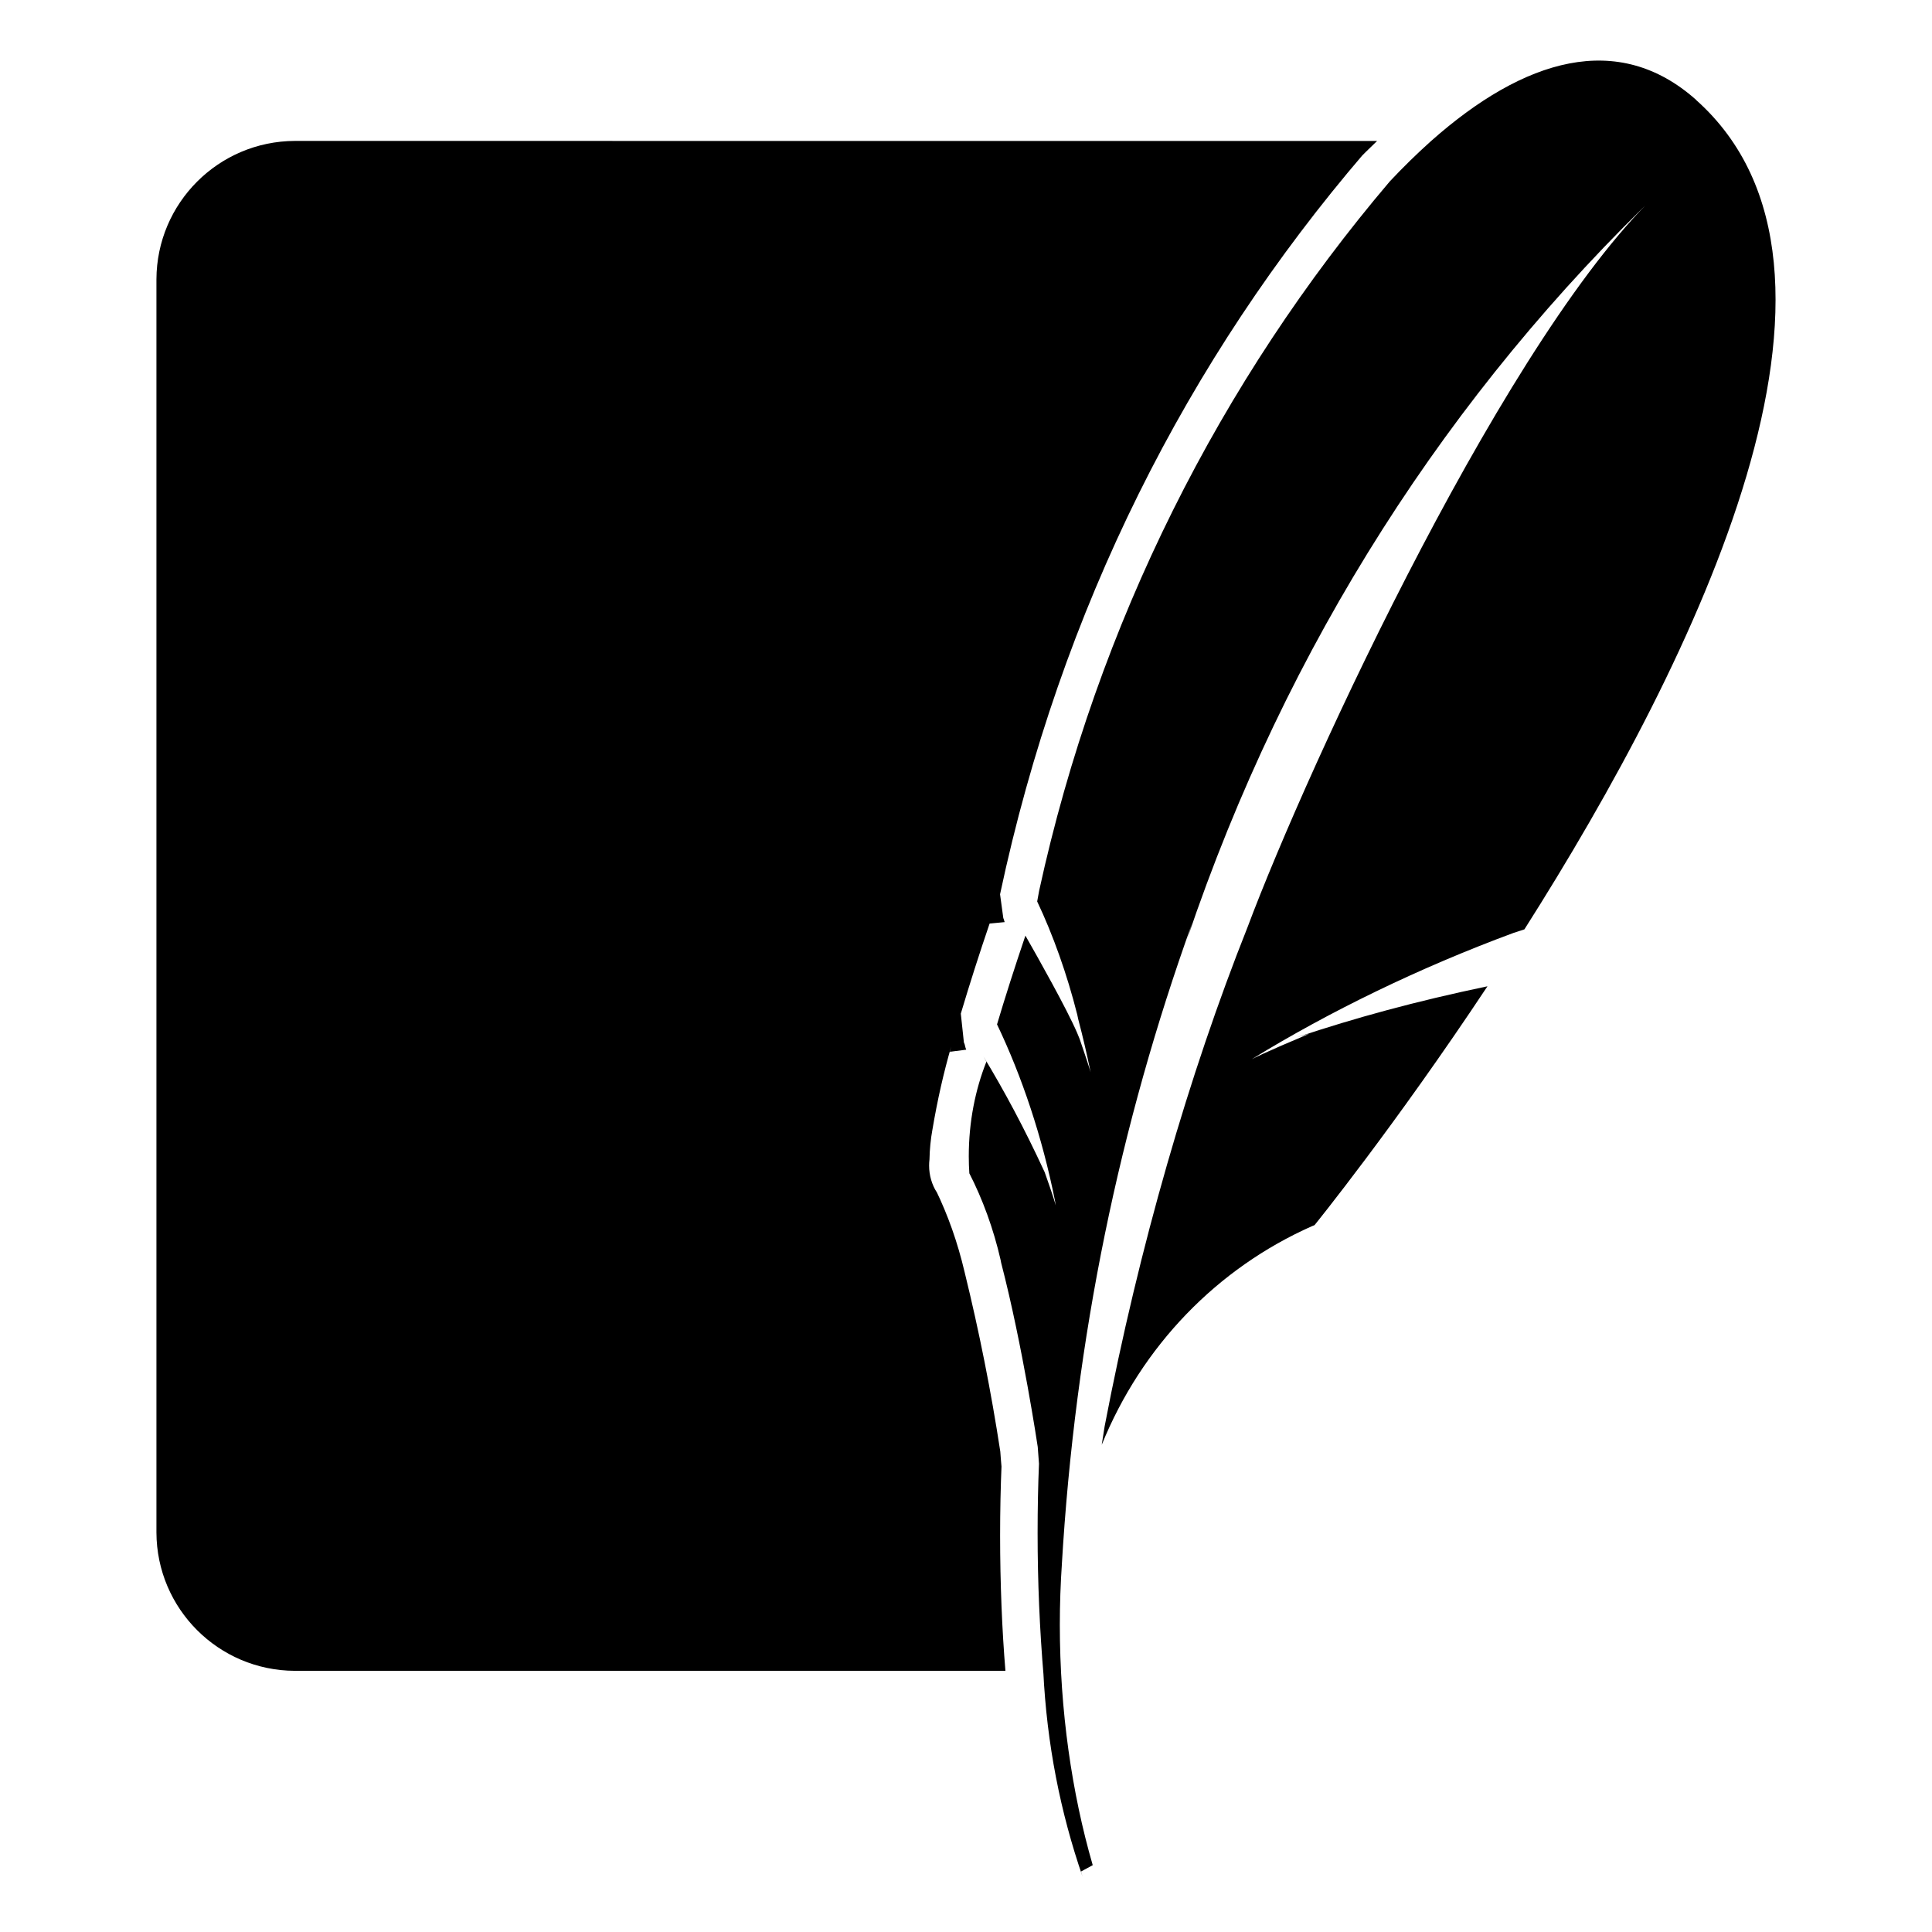
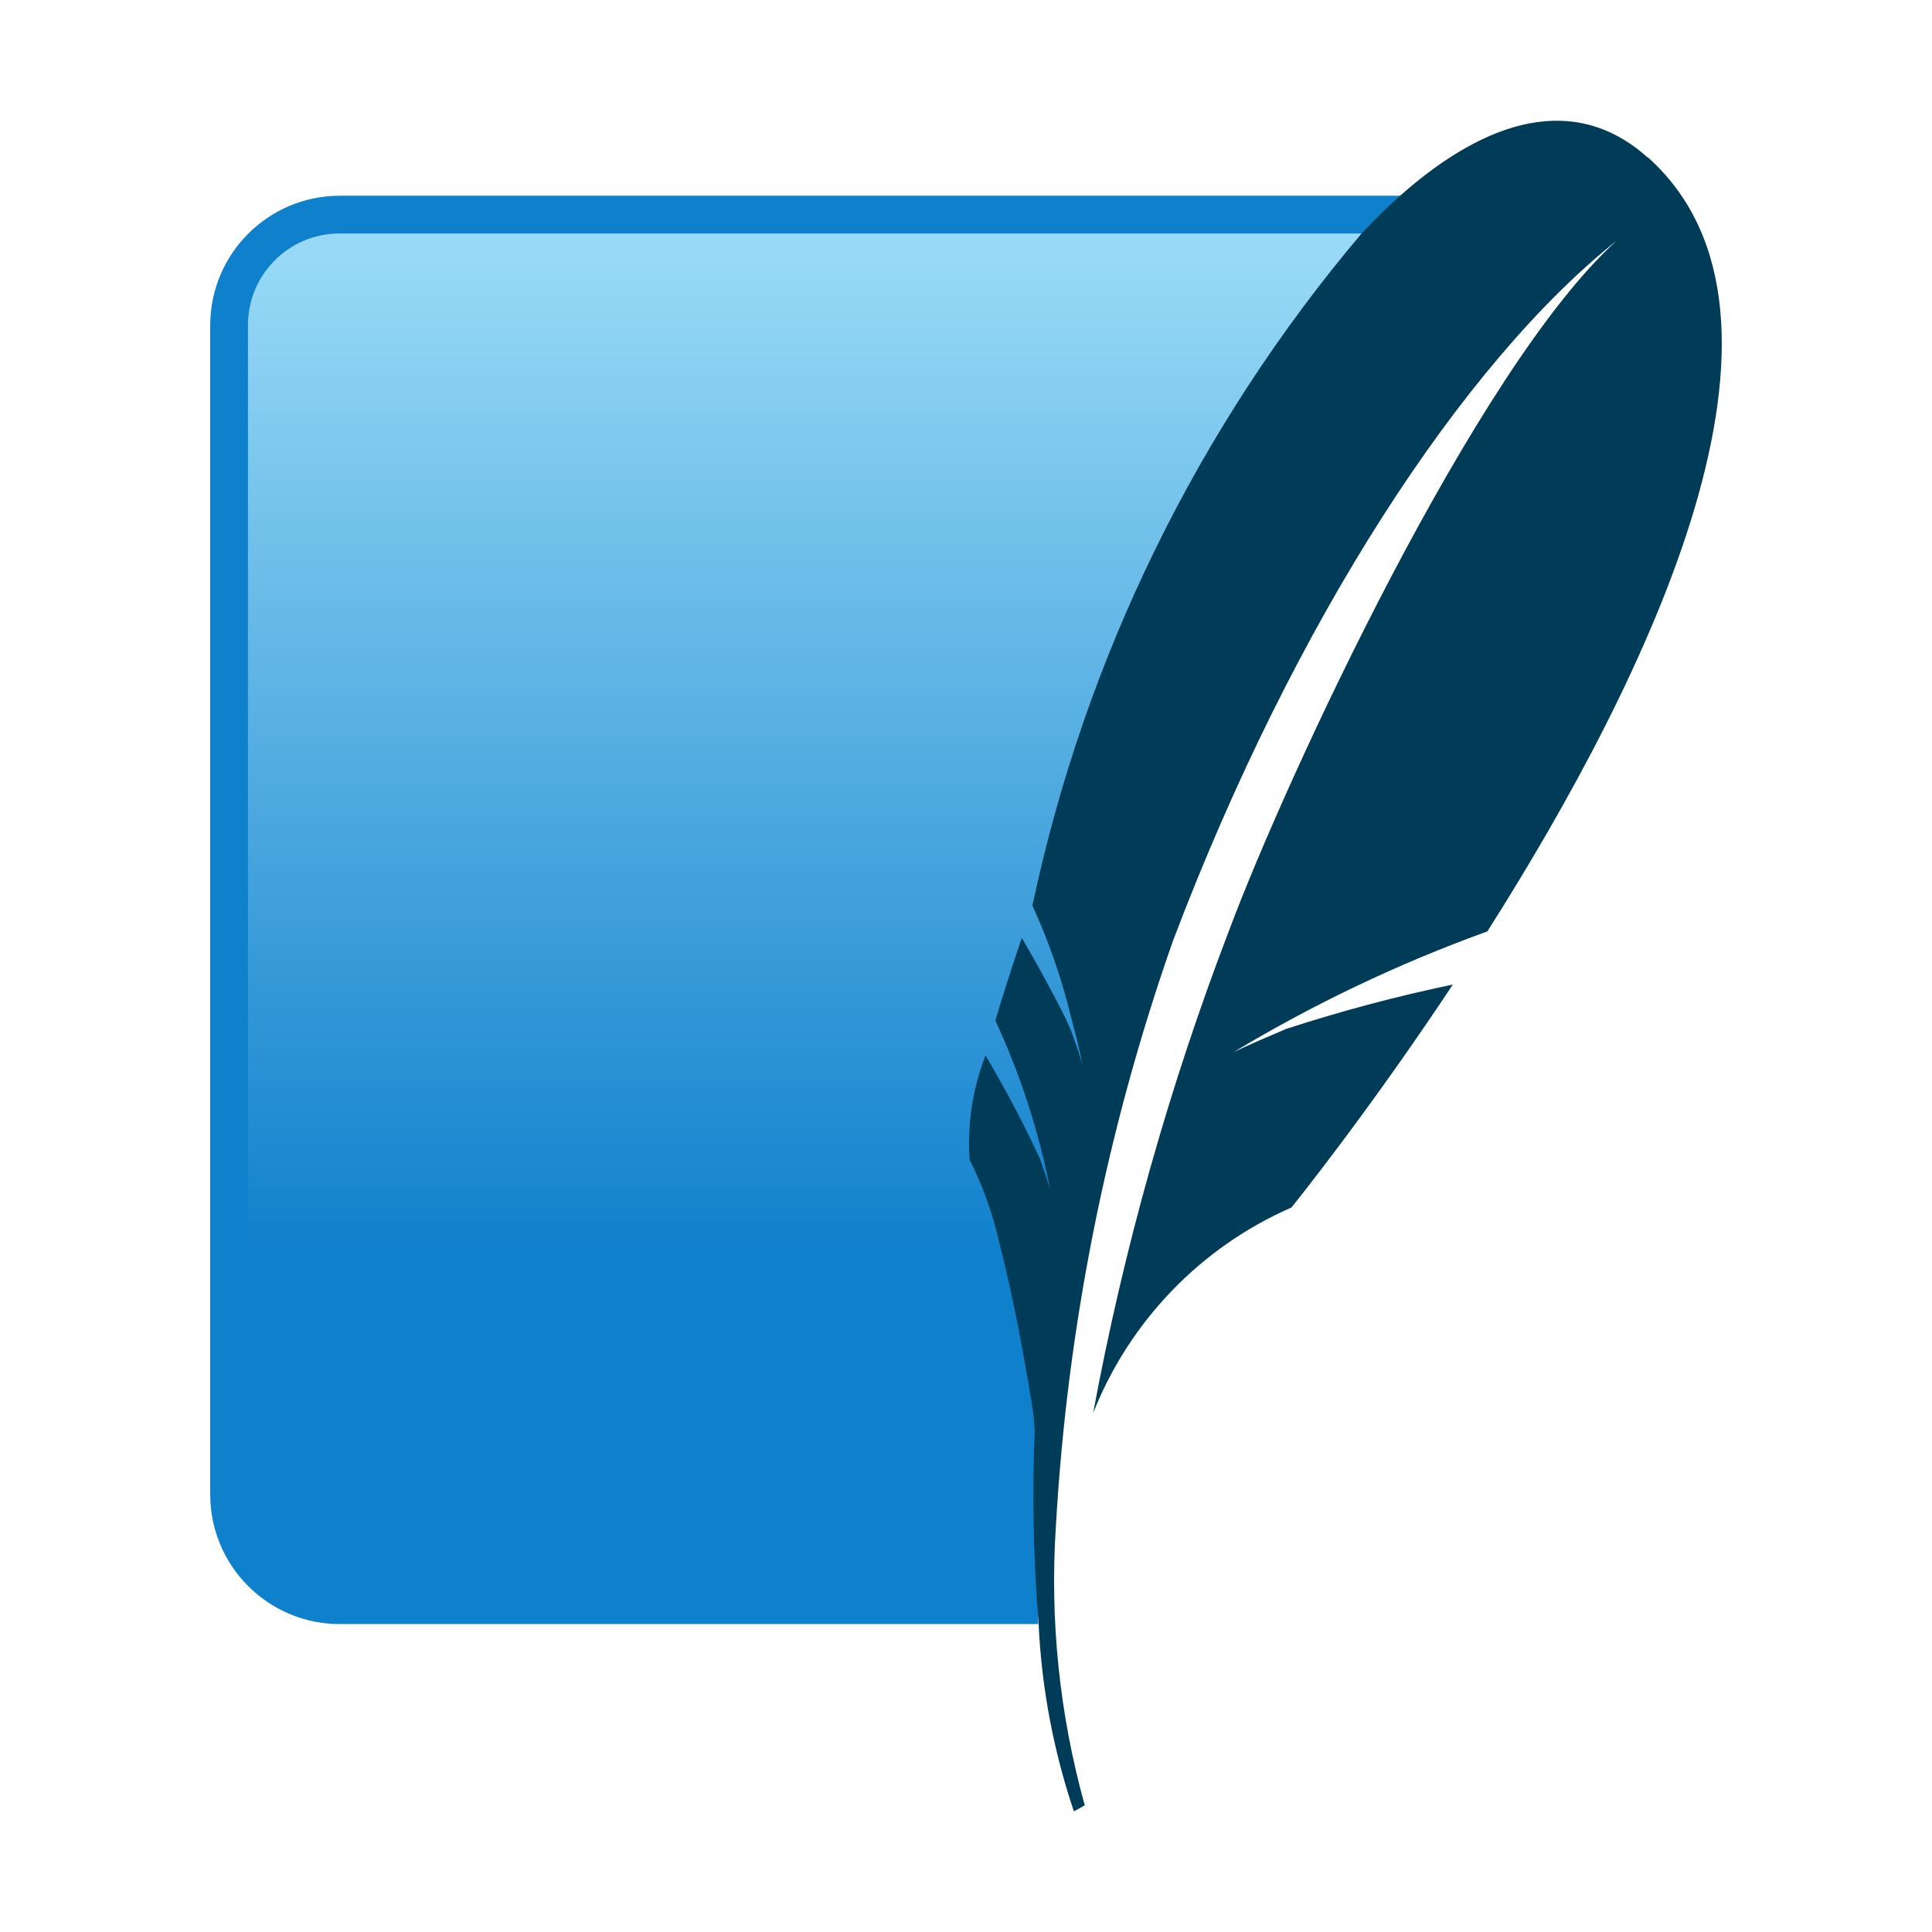
- <svg xmlns="http://www.w3.org/2000/svg" fill="#000000" width="800px" height="800px" viewBox="0 0 32 32" version="1.1">
-   <path d="M4.884 2.334c-1.265 0.005-2.289 1.029-2.293 2.294v20.754c0.004 1.264 1.028 2.288 2.293 2.292h11.769c-0.056-0.671-0.088-1.452-0.088-2.241 0-0.401 0.008-0.801 0.025-1.198l-0.002 0.057c-0.008-0.077-0.014-0.176-0.020-0.25q-0.229-1.498-0.591-2.972c-0.119-0.504-0.277-0.944-0.478-1.36l0.017 0.039c-0.080-0.126-0.127-0.279-0.127-0.443 0-0.034 0.002-0.068 0.006-0.101l-0 0.004c0.003-0.173 0.020-0.339 0.049-0.501l-0.003 0.019c0.088-0.523 0.19-0.963 0.314-1.394l-0.022 0.088 0.271-0.035c-0.021-0.044-0.018-0.081-0.039-0.121l-0.051-0.476q0.224-0.751 0.477-1.492l0.25-0.024c-0.010-0.020-0.012-0.047-0.023-0.066l-0.054-0.395c1.006-4.731 3.107-8.864 6.029-12.272l-0.031 0.037c0.082-0.086 0.166-0.16 0.247-0.242zM28.094 1.655c-1.29-1.15-2.849-0.687-4.39 0.68q-0.356 0.319-0.684 0.669c-2.8 3.294-4.843 7.319-5.808 11.747l-0.033 0.18c0.261 0.551 0.494 1.201 0.664 1.876l0.016 0.075q0.115 0.436 0.205 0.878s-0.024-0.089-0.12-0.37l-0.062-0.182q-0.019-0.050-0.041-0.1c-0.172-0.4-0.647-1.243-0.857-1.611-0.179 0.529-0.337 1.022-0.47 1.47 0.413 0.863 0.749 1.867 0.959 2.917l0.014 0.083s-0.031-0.124-0.184-0.552c-0.342-0.739-0.664-1.338-1.015-1.919l0.050 0.089c-0.185 0.464-0.292 1.001-0.292 1.564 0 0.1 0.003 0.199 0.010 0.297l-0.001-0.013c0.219 0.426 0.401 0.921 0.519 1.439l0.008 0.043c0.357 1.375 0.606 3.049 0.606 3.049l0.021 0.28c-0.015 0.342-0.023 0.744-0.023 1.147 0 0.805 0.034 1.602 0.101 2.39l-0.007-0.103c0.058 1.206 0.283 2.339 0.651 3.406l-0.026-0.086 0.194-0.105c-0.346-1.193-0.545-2.564-0.545-3.981 0-0.344 0.012-0.684 0.035-1.022l-0.003 0.046c0.221-3.782 0.964-7.319 2.158-10.641l-0.083 0.264c1.655-4.9 4.359-9.073 7.861-12.417l0.012-0.011c-2.491 2.249-5.863 9.535-6.873 12.232-0.963 2.42-1.798 5.294-2.365 8.263l-0.048 0.305c0.664-1.639 1.914-2.926 3.483-3.622l0.042-0.017s1.321-1.63 2.864-3.956c-1.195 0.25-2.184 0.521-3.15 0.843l0.199-0.057c-0.75 0.314-0.952 0.421-0.952 0.421 1.288-0.791 2.777-1.515 4.337-2.092l0.178-0.058c2.867-4.515 5.991-10.929 2.845-13.736z" />
+ <svg xmlns="http://www.w3.org/2000/svg" width="800px" height="800px" viewBox="0 0 32 32">
+   <defs>
+     <linearGradient id="a" x1="-118.318" y1="45.638" x2="-116.751" y2="45.638" gradientTransform="matrix(0, 11.486, 11.486, 0, -510.889, 1363.307)" gradientUnits="userSpaceOnUse">
+       <stop offset="0" stop-color="#97d9f6" />
+       <stop offset="0.92" stop-color="#0f80cc" />
+       <stop offset="1" stop-color="#0f80cc" />
+     </linearGradient>
+   </defs>
+   <path d="M23.192,3.242H5.623A2.147,2.147,0,0,0,3.482,5.383V24.759A2.147,2.147,0,0,0,5.623,26.9H17.195C17.063,21.142,19.03,9.968,23.192,3.242Z" style="fill:#0f80cc" />
+   <path d="M22.554,3.867H5.623A1.518,1.518,0,0,0,4.107,5.383V23.345a42.01,42.01,0,0,1,13.569-2.684A123.555,123.555,0,0,1,22.554,3.867Z" style="fill:url(#a)" />
+   <path d="M27.29,2.608c-1.2-1.073-2.66-.642-4.1.634-.213.19-.426.4-.638.625A25.4,25.4,0,0,0,17.1,15a10.178,10.178,0,0,1,.634,1.822c.036.14.069.272.1.384.062.265.1.437.1.437s-.022-.083-.113-.346l-.059-.17c-.01-.027-.023-.059-.038-.094-.16-.373-.6-1.16-.8-1.5-.167.493-.315.954-.438,1.371a12.131,12.131,0,0,1,.908,2.8s-.03-.115-.171-.515a19.037,19.037,0,0,0-.9-1.708,4.037,4.037,0,0,0-.264,1.724,6.009,6.009,0,0,1,.493,1.383c.334,1.283.566,2.846.566,2.846s.008.1.02.263a26.145,26.145,0,0,0,.065,3.205,11.362,11.362,0,0,0,.584,3.1l.18-.1a13.859,13.859,0,0,1-.478-4.628,35.269,35.269,0,0,1,1.938-9.688c2.01-5.308,4.8-9.568,7.35-11.6-2.326,2.1-5.474,8.9-6.417,11.418a45.656,45.656,0,0,0-2.254,8A6.211,6.211,0,0,1,21.39,20s1.233-1.521,2.674-3.693a26.206,26.206,0,0,0-2.755.733c-.7.294-.889.394-.889.394a23.939,23.939,0,0,1,4.215-2.007c2.676-4.215,5.592-10.2,2.656-12.824" style="fill:#003b57" />
</svg>
